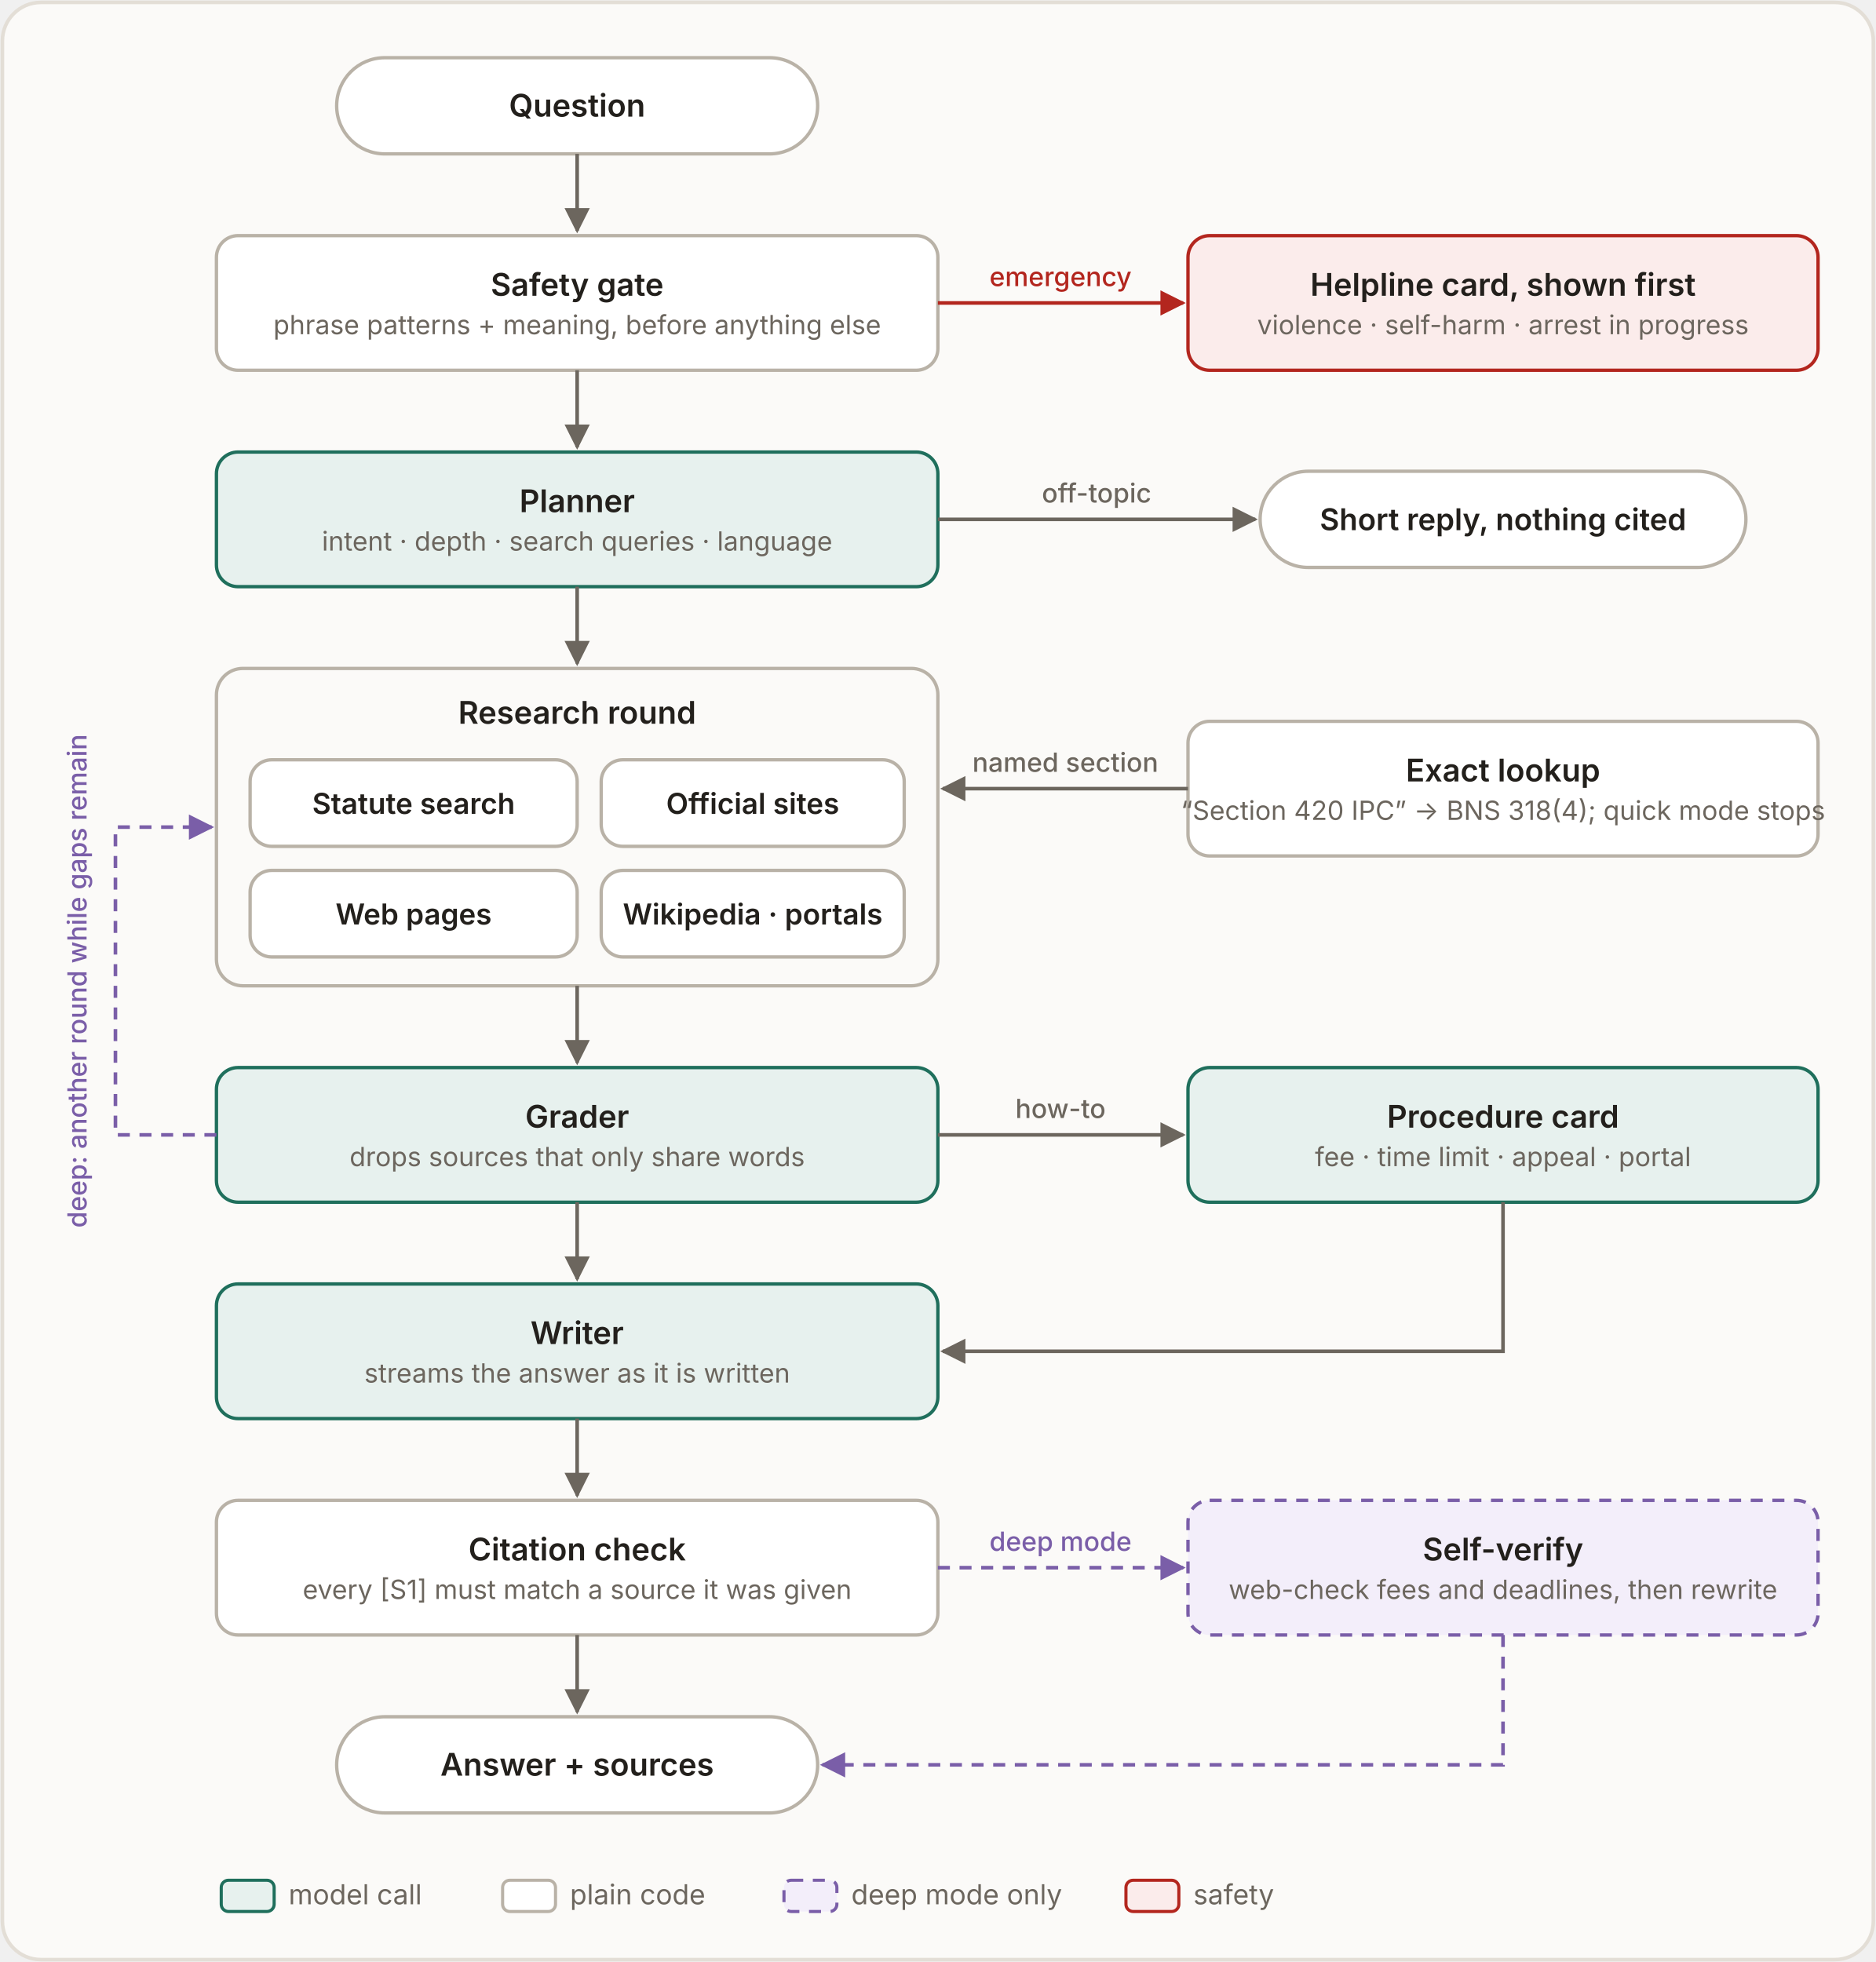
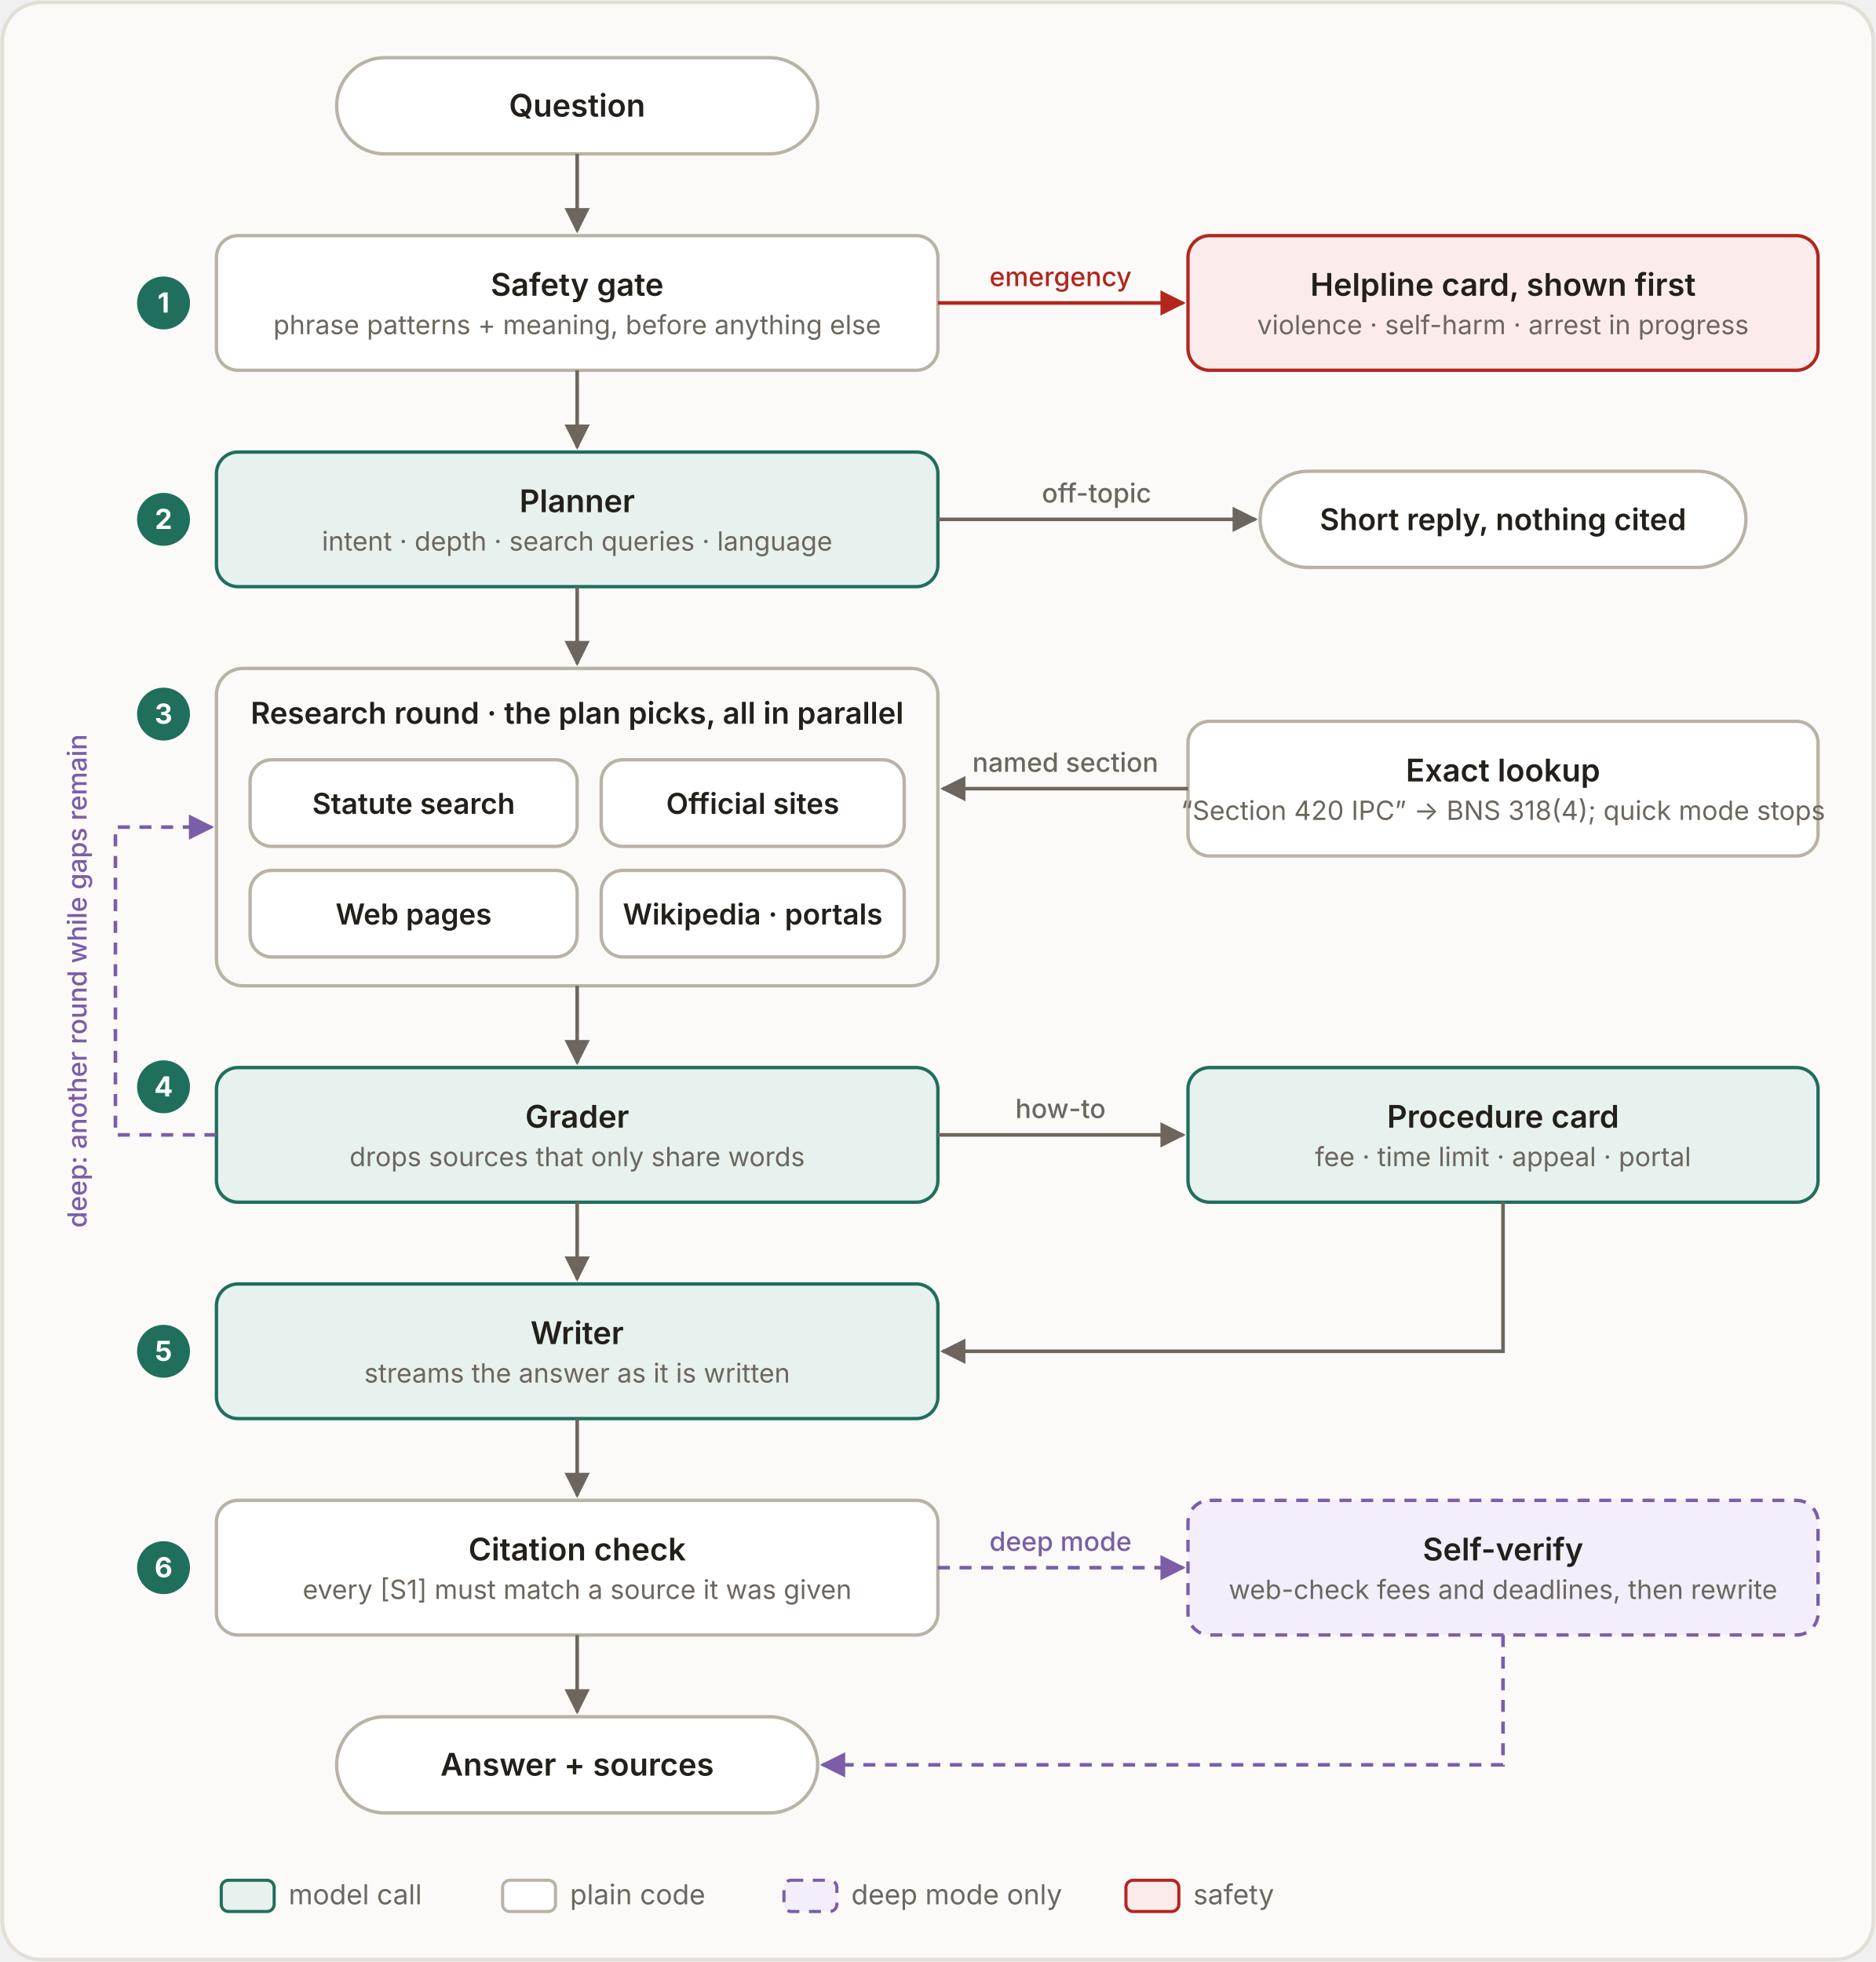
<svg xmlns="http://www.w3.org/2000/svg" viewBox="0 0 780 816" width="780" height="816" role="img" aria-label="How a question becomes a cited answer. Models plan, grade and write; code runs the search, checks every citation and decides what happens next." font-family="Inter, 'Segoe UI', Helvetica, Arial, sans-serif">
  <defs>
    <marker id="head-ink" viewBox="0 0 10 10" refX="9" refY="5" markerWidth="7" markerHeight="7" orient="auto-start-reverse">
      <path d="M0,0 L10,5 L0,10 z" fill="#6c665e" />
    </marker>
    <marker id="head-deep" viewBox="0 0 10 10" refX="9" refY="5" markerWidth="7" markerHeight="7" orient="auto-start-reverse">
      <path d="M0,0 L10,5 L0,10 z" fill="#7a5ea8" />
    </marker>
    <marker id="head-safety" viewBox="0 0 10 10" refX="9" refY="5" markerWidth="7" markerHeight="7" orient="auto-start-reverse">
      <path d="M0,0 L10,5 L0,10 z" fill="#b3261e" />
    </marker>
    <marker id="head-api" viewBox="0 0 10 10" refX="9" refY="5" markerWidth="7" markerHeight="7" orient="auto-start-reverse">
      <path d="M0,0 L10,5 L0,10 z" fill="#2f5d9e" />
    </marker>
  </defs>
  <rect x="1" y="1" width="778" height="814" rx="16" fill="#fbfaf8" stroke="#e3ded6" stroke-width="1.5" />
  <g transform="translate(0 0)">
    <rect x="140" y="24" width="200" height="40" rx="20.0" fill="#ffffff" stroke="#b9b2a7" stroke-width="1.4" />
    <text x="240.0" y="48.5" font-size="13" font-weight="620" fill="#23201c" text-anchor="middle">Question</text>
    <rect x="90" y="98" width="300" height="56" rx="9" fill="#ffffff" stroke="#b9b2a7" stroke-width="1.4" />
    <text x="240.0" y="123.0" font-size="13" font-weight="620" fill="#23201c" text-anchor="middle">Safety gate</text>
    <text x="240.0" y="139.0" font-size="11" font-weight="400" fill="#6c665e" text-anchor="middle">phrase patterns + meaning, before anything else</text>
    <rect x="90" y="188" width="300" height="56" rx="9" fill="#e7f1ee" stroke="#1f6f5c" stroke-width="1.4" />
    <text x="240.0" y="213.0" font-size="13" font-weight="620" fill="#23201c" text-anchor="middle">Planner</text>
    <text x="240.0" y="229.0" font-size="11" font-weight="400" fill="#6c665e" text-anchor="middle">intent · depth · search queries · language</text>
    <rect x="90" y="278" width="300" height="132" rx="11" fill="none" stroke="#b9b2a7" stroke-width="1.4" />
-     <text x="240" y="301" font-size="13" font-weight="620" fill="#23201c" text-anchor="middle">Research round</text>
-     <text x="240" y="301" font-size="11" font-weight="400" fill="#23201c" text-anchor="middle" />
+     <text x="240" y="301" font-size="12.5" font-weight="620" fill="#23201c" text-anchor="middle">Research round · the plan picks, all in parallel</text>
    <rect x="104" y="316" width="136" height="36" rx="9" fill="#ffffff" stroke="#b9b2a7" stroke-width="1.4" />
    <text x="172.0" y="338.5" font-size="12" font-weight="620" fill="#23201c" text-anchor="middle">Statute search</text>
    <rect x="250" y="316" width="126" height="36" rx="9" fill="#ffffff" stroke="#b9b2a7" stroke-width="1.4" />
    <text x="313.0" y="338.5" font-size="12" font-weight="620" fill="#23201c" text-anchor="middle">Official sites</text>
    <rect x="104" y="362" width="136" height="36" rx="9" fill="#ffffff" stroke="#b9b2a7" stroke-width="1.4" />
    <text x="172.0" y="384.5" font-size="12" font-weight="620" fill="#23201c" text-anchor="middle">Web pages</text>
    <rect x="250" y="362" width="126" height="36" rx="9" fill="#ffffff" stroke="#b9b2a7" stroke-width="1.4" />
    <text x="313.0" y="384.5" font-size="12" font-weight="620" fill="#23201c" text-anchor="middle">Wikipedia · portals</text>
    <rect x="90" y="444" width="300" height="56" rx="9" fill="#e7f1ee" stroke="#1f6f5c" stroke-width="1.4" />
    <text x="240.0" y="469.0" font-size="13" font-weight="620" fill="#23201c" text-anchor="middle">Grader</text>
    <text x="240.0" y="485.0" font-size="11" font-weight="400" fill="#6c665e" text-anchor="middle">drops sources that only share words</text>
    <rect x="90" y="534" width="300" height="56" rx="9" fill="#e7f1ee" stroke="#1f6f5c" stroke-width="1.4" />
    <text x="240.0" y="559.0" font-size="13" font-weight="620" fill="#23201c" text-anchor="middle">Writer</text>
    <text x="240.0" y="575.0" font-size="11" font-weight="400" fill="#6c665e" text-anchor="middle">streams the answer as it is written</text>
    <rect x="90" y="624" width="300" height="56" rx="9" fill="#ffffff" stroke="#b9b2a7" stroke-width="1.4" />
    <text x="240.0" y="649.0" font-size="13" font-weight="620" fill="#23201c" text-anchor="middle">Citation check</text>
    <text x="240.0" y="665.0" font-size="11" font-weight="400" fill="#6c665e" text-anchor="middle">every [S1] must match a source it was given</text>
    <rect x="140" y="714" width="200" height="40" rx="20.0" fill="#ffffff" stroke="#b9b2a7" stroke-width="1.4" />
    <text x="240.0" y="738.5" font-size="13" font-weight="620" fill="#23201c" text-anchor="middle">Answer + sources</text>
+     <circle cx="68" cy="126" r="11" fill="#1f6f5c" />
+     <text x="68" y="130" font-size="11.5" font-weight="700" fill="#ffffff" text-anchor="middle">1</text>
+     <circle cx="68" cy="216" r="11" fill="#1f6f5c" />
+     <text x="68" y="220" font-size="11.5" font-weight="700" fill="#ffffff" text-anchor="middle">2</text>
+     <circle cx="68" cy="297" r="11" fill="#1f6f5c" />
+     <text x="68" y="301" font-size="11.5" font-weight="700" fill="#ffffff" text-anchor="middle">3</text>
+     <circle cx="68" cy="452" r="11" fill="#1f6f5c" />
+     <text x="68" y="456" font-size="11.5" font-weight="700" fill="#ffffff" text-anchor="middle">4</text>
+     <circle cx="68" cy="562" r="11" fill="#1f6f5c" />
+     <text x="68" y="566" font-size="11.5" font-weight="700" fill="#ffffff" text-anchor="middle">5</text>
+     <circle cx="68" cy="652" r="11" fill="#1f6f5c" />
+     <text x="68" y="656" font-size="11.5" font-weight="700" fill="#ffffff" text-anchor="middle">6</text>
    <polyline points="240,64 240,96" fill="none" stroke="#6c665e" stroke-width="1.5" marker-end="url(#head-ink)" />
    <polyline points="240,154 240,186" fill="none" stroke="#6c665e" stroke-width="1.5" marker-end="url(#head-ink)" />
    <polyline points="240,244 240,276" fill="none" stroke="#6c665e" stroke-width="1.5" marker-end="url(#head-ink)" />
    <polyline points="240,410 240,442" fill="none" stroke="#6c665e" stroke-width="1.5" marker-end="url(#head-ink)" />
    <polyline points="240,500 240,532" fill="none" stroke="#6c665e" stroke-width="1.5" marker-end="url(#head-ink)" />
    <polyline points="240,590 240,622" fill="none" stroke="#6c665e" stroke-width="1.5" marker-end="url(#head-ink)" />
    <polyline points="240,680 240,712" fill="none" stroke="#6c665e" stroke-width="1.5" marker-end="url(#head-ink)" />
    <rect x="494" y="98" width="262" height="56" rx="9" fill="#fbeceb" stroke="#b3261e" stroke-width="1.4" />
    <text x="625.0" y="123.0" font-size="13" font-weight="620" fill="#23201c" text-anchor="middle">Helpline card, shown first</text>
    <text x="625.0" y="139.0" font-size="11" font-weight="400" fill="#6c665e" text-anchor="middle">violence · self-harm · arrest in progress</text>
    <polyline points="390,126 492,126" fill="none" stroke="#b3261e" stroke-width="1.5" marker-end="url(#head-safety)" />
    <text x="441.0" y="119.0" font-size="11" font-weight="500" fill="#b3261e" text-anchor="middle">emergency</text>
    <rect x="524" y="196" width="202" height="40" rx="20.0" fill="#ffffff" stroke="#b9b2a7" stroke-width="1.4" />
    <text x="625.0" y="220.5" font-size="12.5" font-weight="620" fill="#23201c" text-anchor="middle">Short reply, nothing cited</text>
    <polyline points="390,216 522,216" fill="none" stroke="#6c665e" stroke-width="1.5" marker-end="url(#head-ink)" />
    <text x="456.0" y="209.0" font-size="11" font-weight="500" fill="#6c665e" text-anchor="middle">off-topic</text>
    <rect x="494" y="300" width="262" height="56" rx="9" fill="#ffffff" stroke="#b9b2a7" stroke-width="1.4" />
    <text x="625.0" y="325.0" font-size="13" font-weight="620" fill="#23201c" text-anchor="middle">Exact lookup</text>
    <text x="625.0" y="341.0" font-size="11" font-weight="400" fill="#6c665e" text-anchor="middle">“Section 420 IPC” → BNS 318(4); quick mode stops</text>
    <polyline points="494,328 392,328" fill="none" stroke="#6c665e" stroke-width="1.5" marker-end="url(#head-ink)" />
    <text x="443.0" y="321.0" font-size="11" font-weight="500" fill="#6c665e" text-anchor="middle">named section</text>
    <rect x="494" y="444" width="262" height="56" rx="9" fill="#e7f1ee" stroke="#1f6f5c" stroke-width="1.4" />
    <text x="625.0" y="469.0" font-size="13" font-weight="620" fill="#23201c" text-anchor="middle">Procedure card</text>
    <text x="625.0" y="485.0" font-size="11" font-weight="400" fill="#6c665e" text-anchor="middle">fee · time limit · appeal · portal</text>
    <polyline points="390,472 492,472" fill="none" stroke="#6c665e" stroke-width="1.5" marker-end="url(#head-ink)" />
    <text x="441.0" y="465.0" font-size="11" font-weight="500" fill="#6c665e" text-anchor="middle">how-to</text>
    <polyline points="625.0,500 625.0,562 392,562" fill="none" stroke="#6c665e" stroke-width="1.5" marker-end="url(#head-ink)" />
    <rect x="494" y="624" width="262" height="56" rx="9" fill="#f3eefa" stroke="#7a5ea8" stroke-width="1.4" stroke-dasharray="5 4" />
    <text x="625.0" y="649.0" font-size="13" font-weight="620" fill="#23201c" text-anchor="middle">Self-verify</text>
    <text x="625.0" y="665.0" font-size="11" font-weight="400" fill="#6c665e" text-anchor="middle">web-check fees and deadlines, then rewrite</text>
    <polyline points="390,652 492,652" fill="none" stroke="#7a5ea8" stroke-width="1.5" stroke-dasharray="5 4" marker-end="url(#head-deep)" />
    <text x="441.0" y="645.0" font-size="11" font-weight="500" fill="#7a5ea8" text-anchor="middle">deep mode</text>
    <polyline points="625.0,680 625.0,734 342,734" fill="none" stroke="#7a5ea8" stroke-width="1.5" stroke-dasharray="5 4" marker-end="url(#head-deep)" />
    <polyline points="90,472 48,472 48,344 88,344" fill="none" stroke="#7a5ea8" stroke-width="1.5" stroke-dasharray="5 4" marker-end="url(#head-deep)" />
    <text x="36" y="408" font-size="11" font-weight="500" fill="#7a5ea8" text-anchor="middle" transform="rotate(-90 36 408)">deep: another round while gaps remain</text>
    <rect x="92" y="782" width="22" height="13" rx="3" fill="#e7f1ee" stroke="#1f6f5c" stroke-width="1.3" />
    <text x="120" y="792" font-size="11.5" font-weight="400" fill="#6c665e" text-anchor="start">model call</text>
    <rect x="209.0" y="782" width="22" height="13" rx="3" fill="#ffffff" stroke="#b9b2a7" stroke-width="1.3" />
    <text x="237.0" y="792" font-size="11.5" font-weight="400" fill="#6c665e" text-anchor="start">plain code</text>
    <rect x="326.0" y="782" width="22" height="13" rx="3" fill="#f3eefa" stroke="#7a5ea8" stroke-width="1.3" stroke-dasharray="5 4" />
    <text x="354.0" y="792" font-size="11.5" font-weight="400" fill="#6c665e" text-anchor="start">deep mode only</text>
    <rect x="468.2" y="782" width="22" height="13" rx="3" fill="#fbeceb" stroke="#b3261e" stroke-width="1.3" />
    <text x="496.2" y="792" font-size="11.5" font-weight="400" fill="#6c665e" text-anchor="start">safety</text>
  </g>
</svg>
